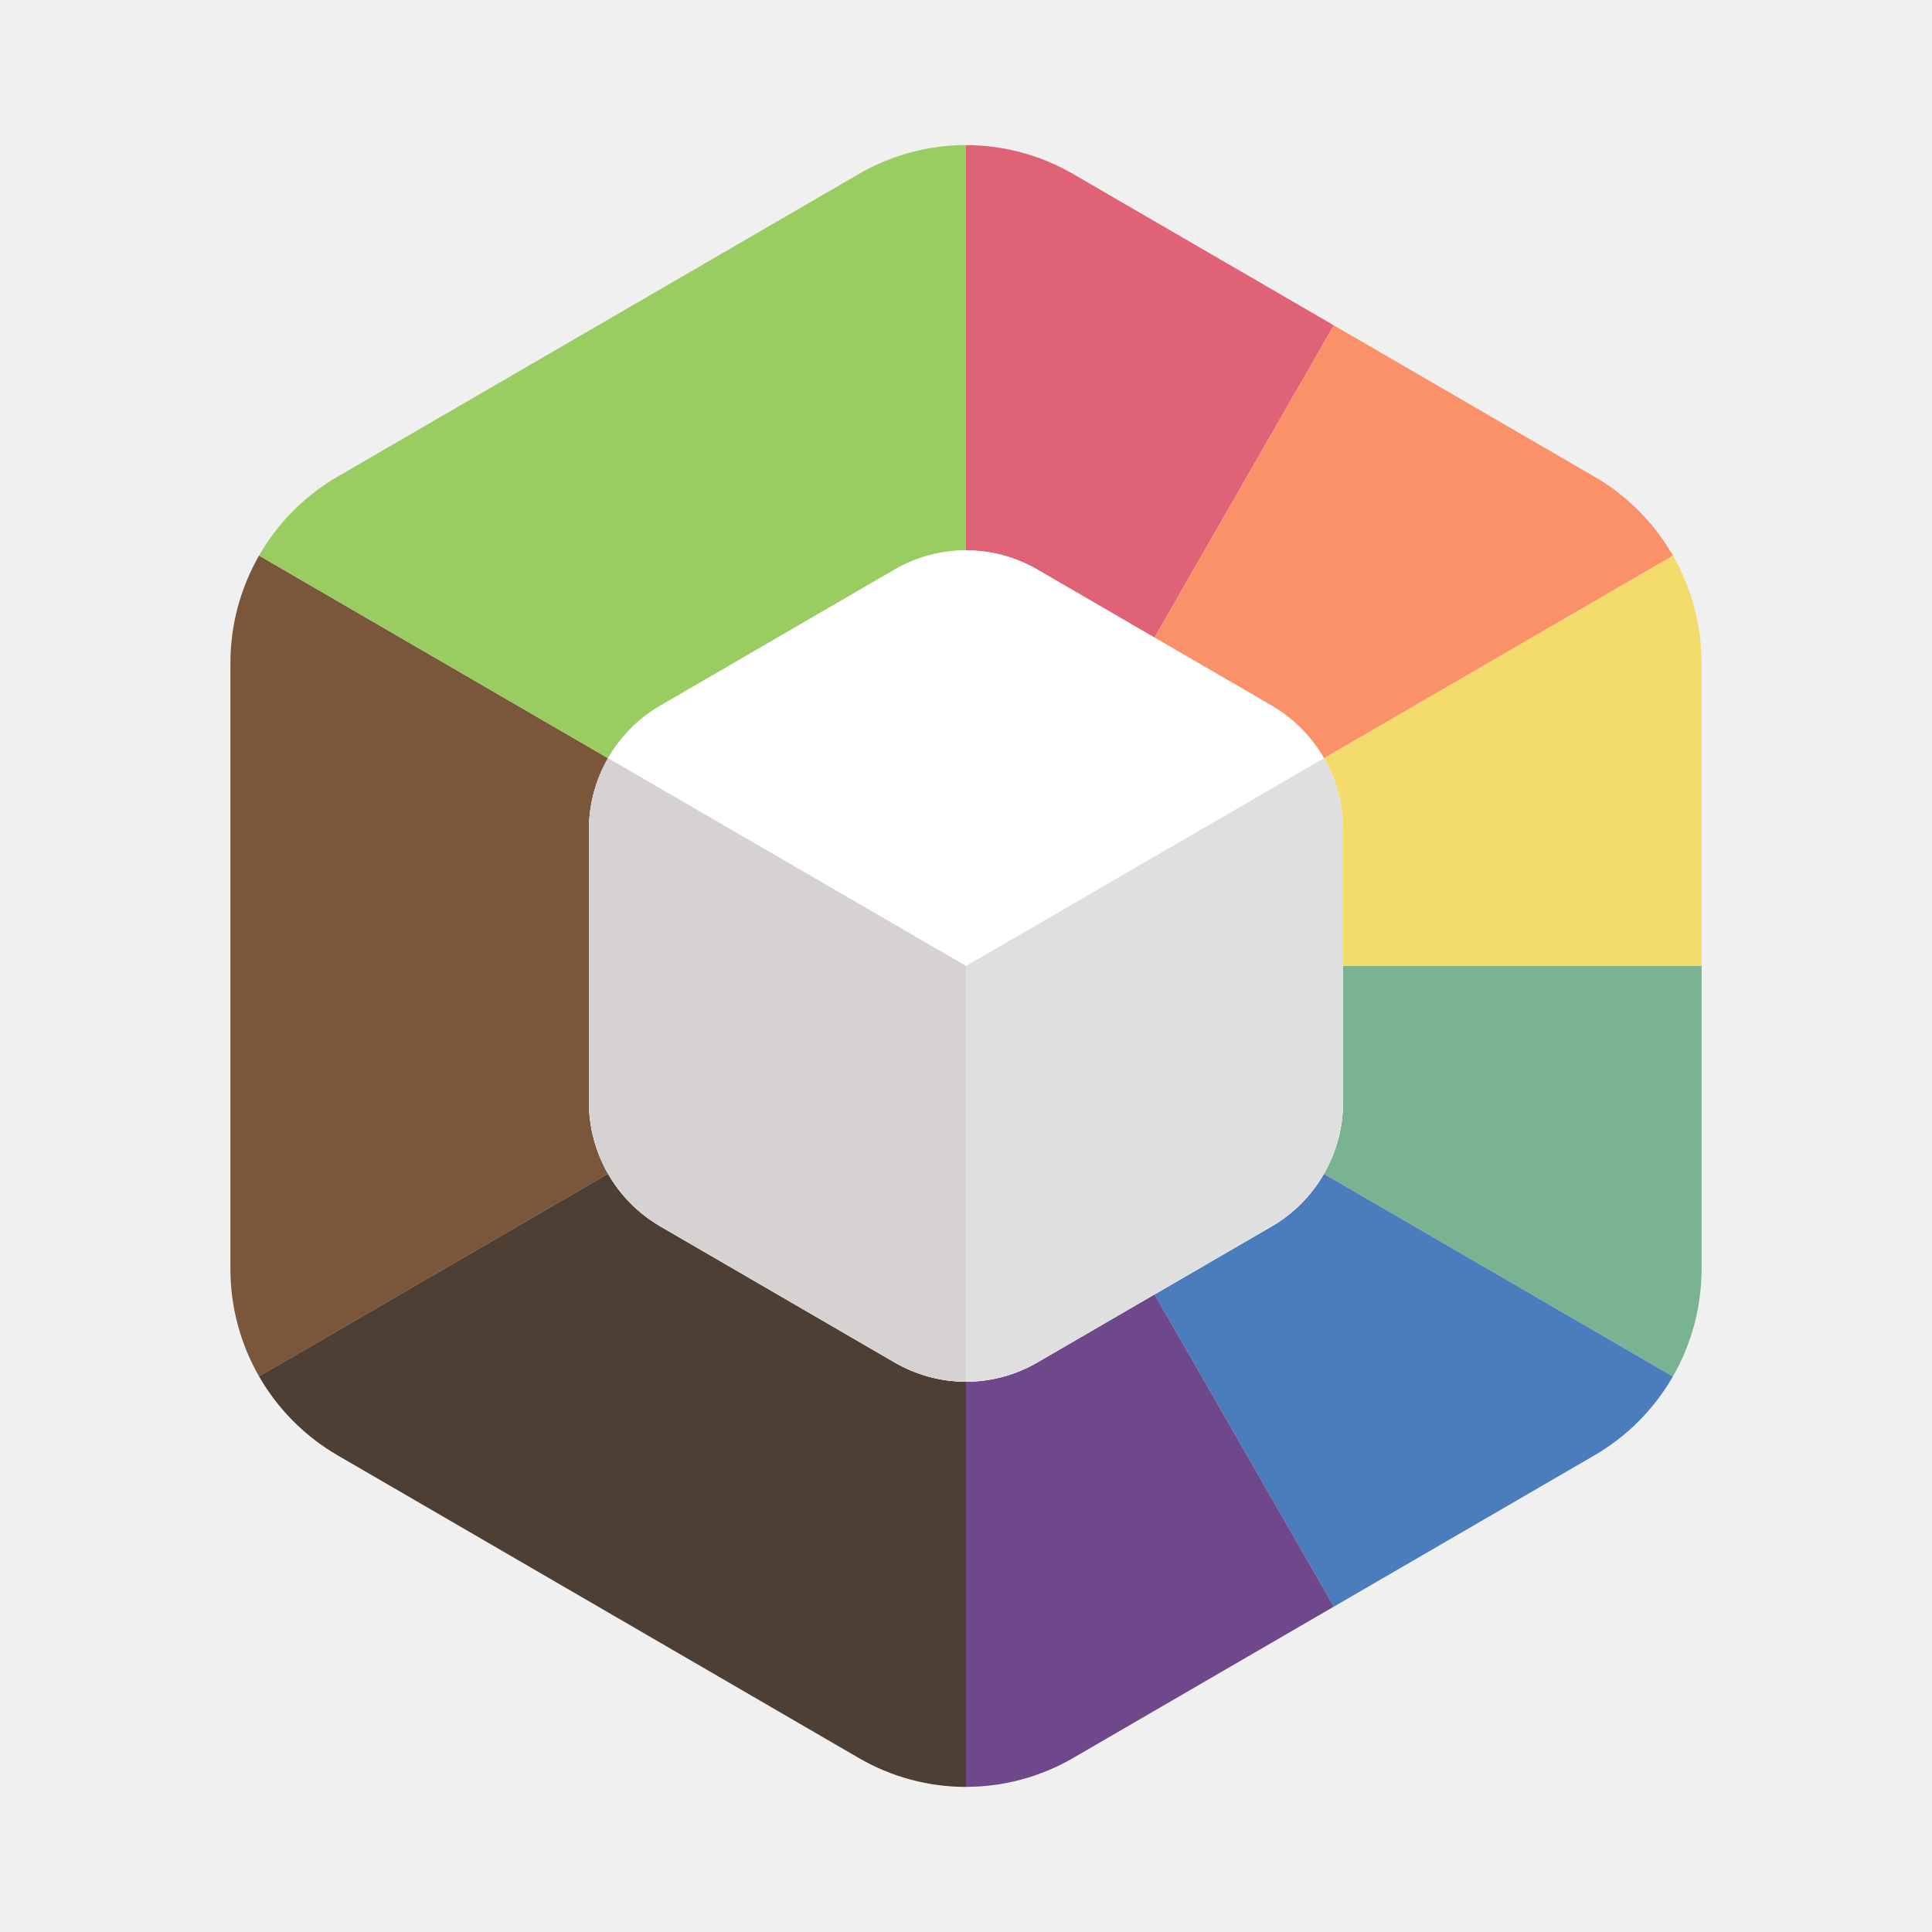
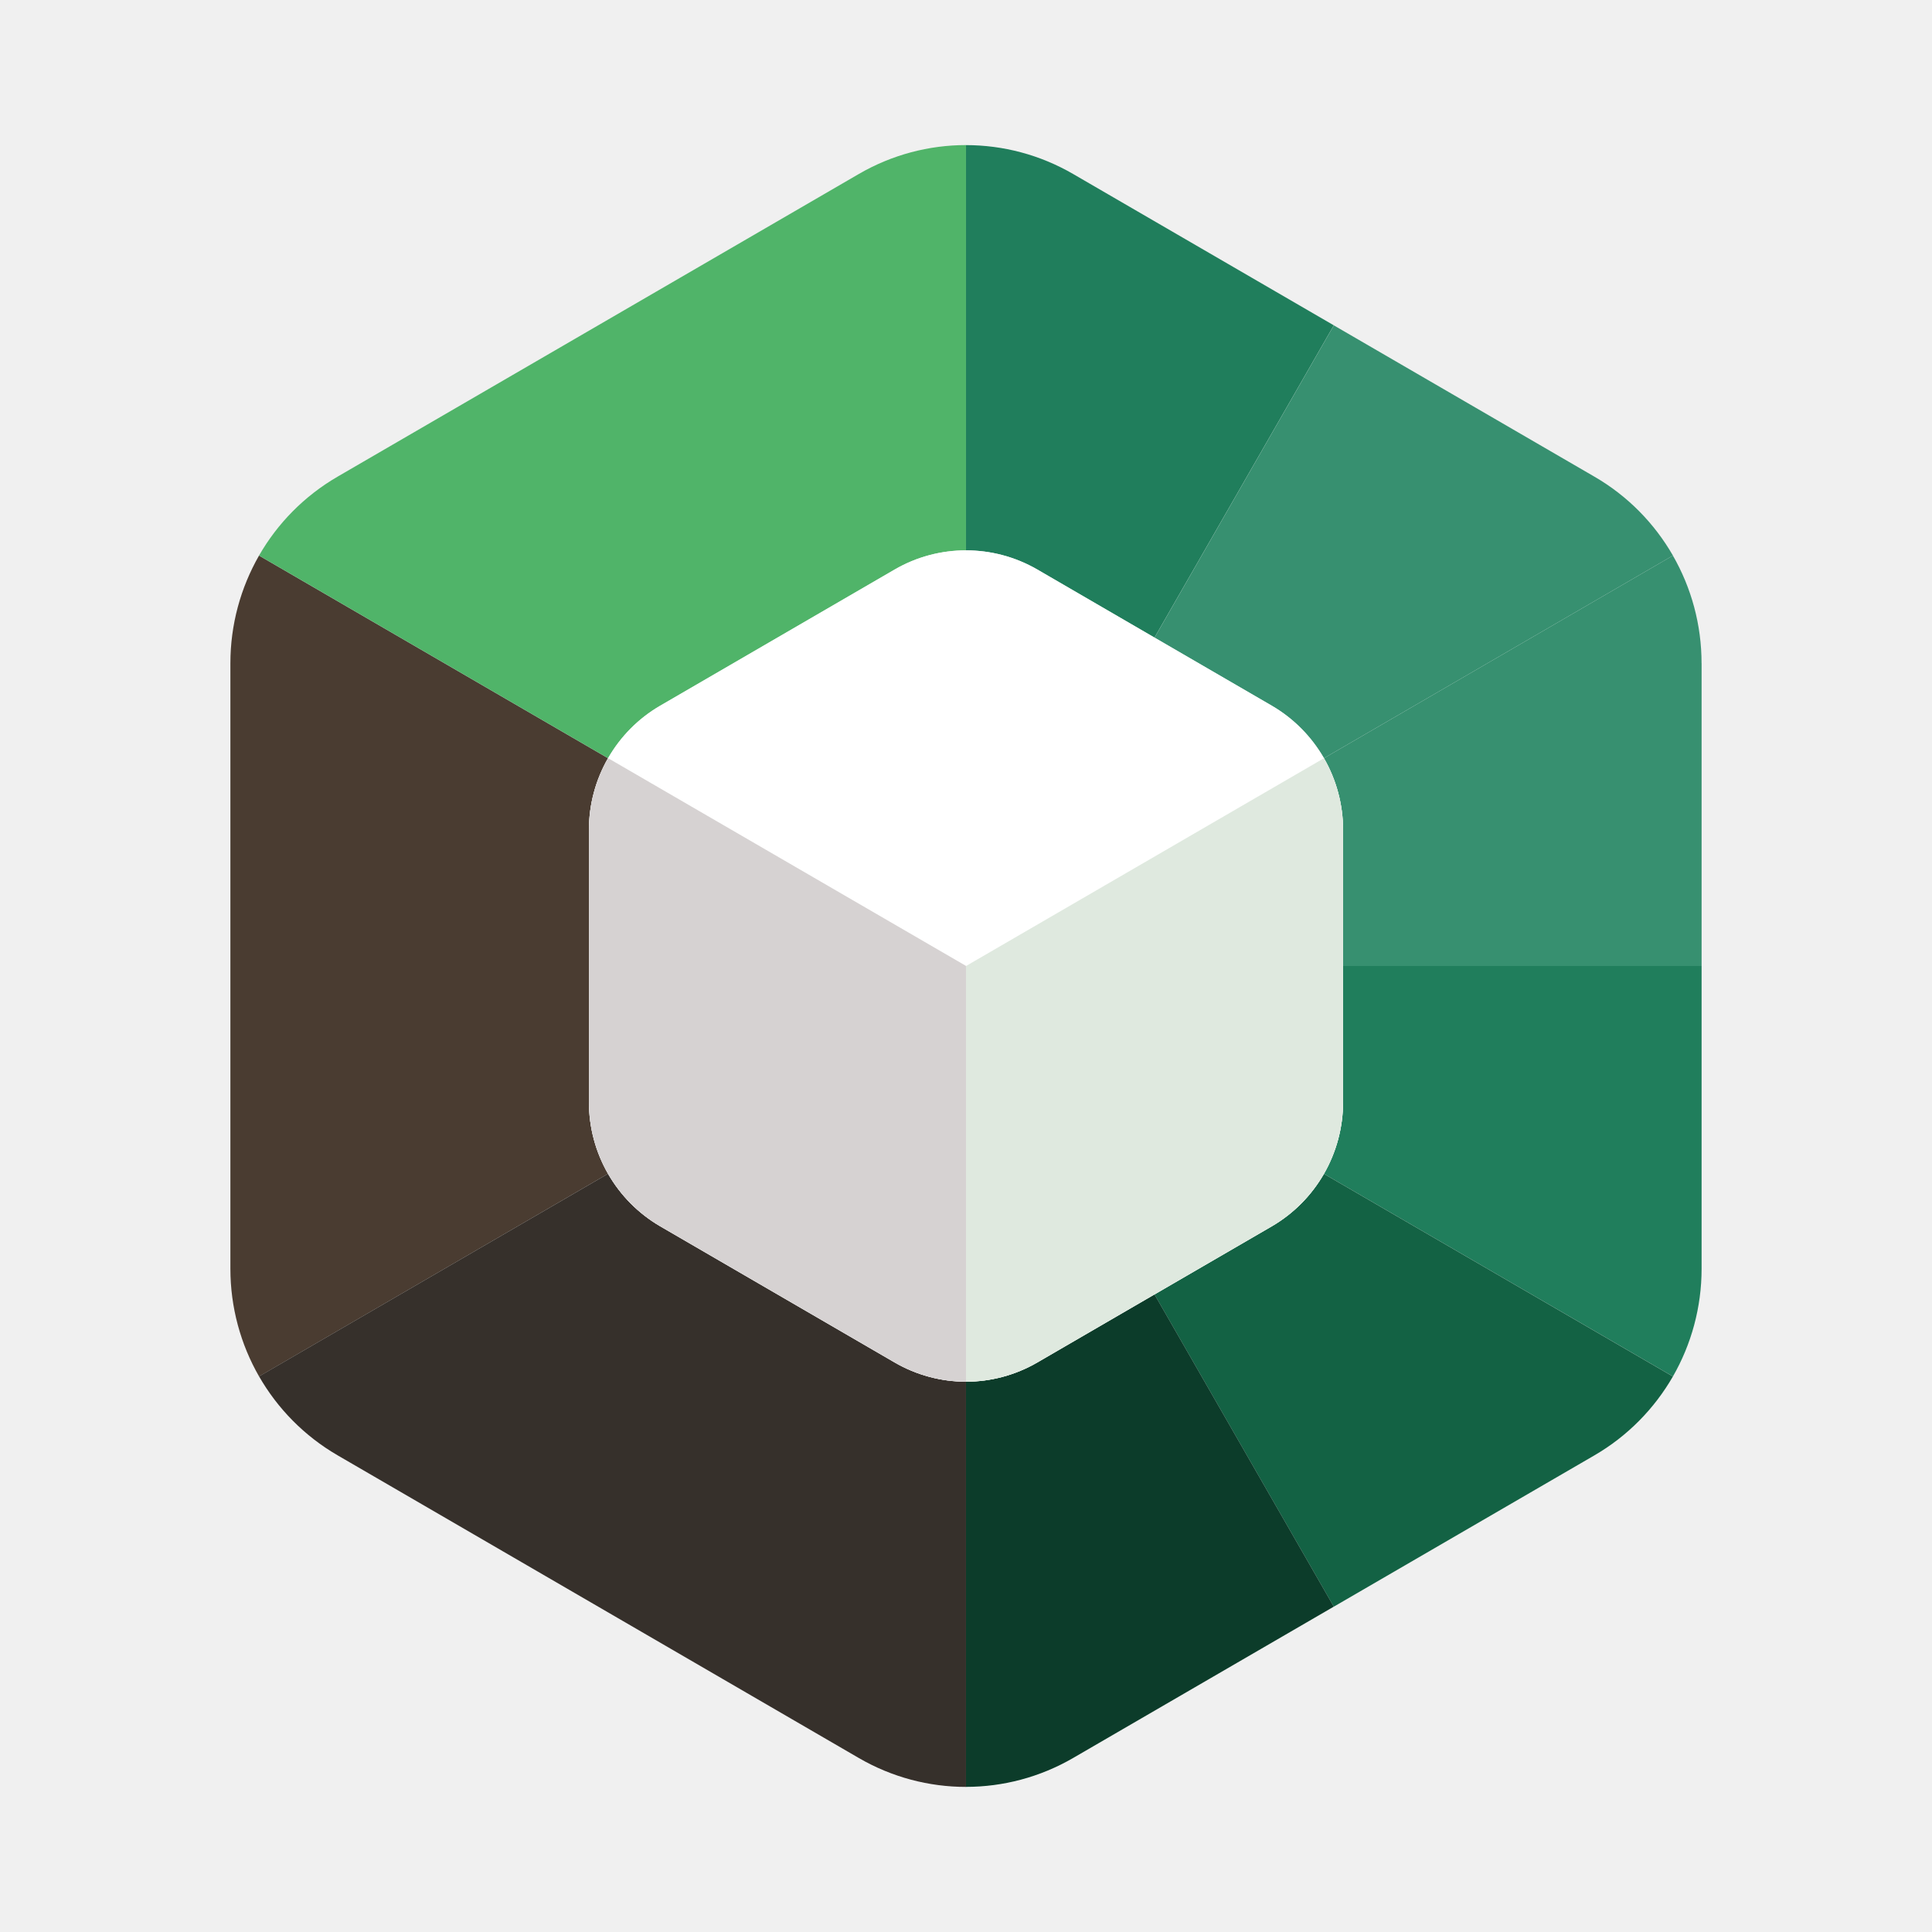
- <svg xmlns="http://www.w3.org/2000/svg" width="512" height="512" version="1.1" viewBox="0 0 135.47 135.47">
-   <g transform="matrix(1.3386 0 0 1.3386 16.155 10.174)">
-     <path d="m18.78 50.126c0 1.342 0.356 2.635 1.001 3.758l-18.279 10.617c-0.967-1.684-1.502-3.625-1.502-5.64v-31.721c0-2.015 0.535-3.952 1.5-5.638l18.281 10.614c-0.645 1.123-1.001 2.416-1.001 3.76z" fill="#7a573b" />
-     <path d="m77.065 27.139v15.861h-18.78v-7.124c0-1.342-0.356-2.637-1.003-3.76l18.279-10.614c0.969 1.684 1.502 3.625 1.502 5.64z" fill="#f3db6c" />
-     <path d="m77.065 43v15.861c0 2.015-0.535 3.956-1.502 5.64l-17.278-10.031-1.003-0.583c0.647-1.124 1.003-2.418 1.003-3.76v-7.127z" fill="#7ab392" />
-     <path d="m75.563 64.501c-0.97 1.684-2.371 3.121-4.106 4.13l-13.658 7.93-9.392-16.356 6.139-3.564c1.155-0.673 2.089-1.628 2.736-2.752l18.279 10.614z" fill="#4b7cbc" />
-     <path d="m57.799 76.559-13.658 7.93c-1.735 1.006-3.672 1.511-5.609 1.511v-21.226c1.29 0 2.579-0.336 3.739-1.009l6.135-3.564 9.392 16.356z" fill="#6f488c" />
-     <path d="m57.799 9.441-9.392 16.356-6.135-3.564c-1.16-0.673-2.449-1.006-3.739-1.006v-21.226c1.937 0 3.873 0.504 5.609 1.511z" fill="#df6277" />
-     <path d="m38.532 0v21.226c-1.29 0-2.579 0.333-3.739 1.006l-12.274 7.129c-1.158 0.671-2.091 1.628-2.738 2.754l-18.281-10.614c0.969-1.687 2.373-3.121 4.109-4.13l27.315-15.861c1.735-1.006 3.672-1.511 5.609-1.511z" fill="#99cd61" />
-     <path d="m75.563 21.501-18.279 10.614c-0.647-1.124-1.581-2.081-2.736-2.752l-6.139-3.564 9.392-16.356 13.658 7.93c1.735 1.006 3.137 2.443 4.106 4.13z" fill="#fb9168" />
-     <path d="m38.532 64.776v21.226c-1.937 0-3.873-0.504-5.609-1.511l-27.315-15.863c-1.735-1.009-3.137-2.443-4.106-4.13l18.279-10.614c0.647 1.124 1.581 2.078 2.736 2.752l12.274 7.129c1.16 0.673 2.45 1.009 3.739 1.009z" fill="#4d3f33" />
-     <path d="m58.285 35.876v14.251c0 2.688-1.424 5.17-3.739 6.512l-12.274 7.129c-1.16 0.673-2.449 1.009-3.739 1.009-1.29 0-2.579-0.336-3.739-1.009l-12.274-7.129c-2.315-1.342-3.739-3.823-3.739-6.512v-14.251c0-2.688 1.424-5.17 3.739-6.512l12.274-7.129c1.16-0.673 2.449-1.006 3.739-1.006 1.29 0 2.579 0.336 3.739 1.006l6.135 3.564 6.139 3.564c1.155 0.673 2.089 1.628 2.736 2.752 0.647 1.123 1.003 2.418 1.003 3.76z" fill="#fff" />
-     <path d="m58.285 35.876v14.251c0 1.342-0.356 2.637-1.003 3.76s-1.581 2.078-2.736 2.752l-6.139 3.564-6.135 3.564c-1.16 0.673-2.449 1.009-3.739 1.009v-21.774l14.728-8.55 4.023-2.335c0.647 1.124 1.003 2.418 1.003 3.76z" fill="#dfdfdf" />
-     <path d="m38.532 43v21.774c-1.29 0-2.579-0.336-3.739-1.009l-12.274-7.129c-1.155-0.673-2.089-1.628-2.736-2.752-0.647-1.123-1.003-2.418-1.003-3.76v-14.251c0-1.342 0.356-2.637 1.003-3.76l18.751 10.884z" fill="#d6d2d2" />
+ <svg xmlns="http://www.w3.org/2000/svg" width="512" height="512" version="1.1" viewBox="0 0 135.47 135.47" id="svg12">
+   <defs id="defs12" />
+   <g transform="matrix(1.3386 0 0 1.3386 16.155 10.174)" id="g12">
+     <path d="m18.78 50.126c0 1.342 0.356 2.635 1.001 3.758l-18.279 10.617c-0.967-1.684-1.502-3.625-1.502-5.64v-31.721c0-2.015 0.535-3.952 1.5-5.638l18.281 10.614c-0.645 1.123-1.001 2.416-1.001 3.76z" fill="#7a573b" id="path1" style="fill:#4a3c31;fill-opacity:1" />
+     <path d="m77.065 27.139v15.861h-18.78v-7.124c0-1.342-0.356-2.637-1.003-3.76l18.279-10.614c0.969 1.684 1.502 3.625 1.502 5.64z" fill="#f3db6c" id="path2" style="fill:#379070;fill-opacity:1" />
+     <path d="m77.065 43v15.861c0 2.015-0.535 3.956-1.502 5.64l-17.278-10.031-1.003-0.583c0.647-1.124 1.003-2.418 1.003-3.76v-7.127z" fill="#7ab392" id="path3" style="fill:#207e5c;fill-opacity:1" />
+     <path d="m75.563 64.501c-0.97 1.684-2.371 3.121-4.106 4.13l-13.658 7.93-9.392-16.356 6.139-3.564c1.155-0.673 2.089-1.628 2.736-2.752l18.279 10.614z" fill="#4b7cbc" id="path4" style="fill:#136244;fill-opacity:1" />
+     <path d="m57.799 76.559-13.658 7.93c-1.735 1.006-3.672 1.511-5.609 1.511v-21.226c1.29 0 2.579-0.336 3.739-1.009l6.135-3.564 9.392 16.356z" fill="#6f488c" id="path5" style="fill:#0c3c2a;fill-opacity:1" />
+     <path d="m57.799 9.441-9.392 16.356-6.135-3.564c-1.16-0.673-2.449-1.006-3.739-1.006v-21.226c1.937 0 3.873 0.504 5.609 1.511z" fill="#df6277" id="path6" style="fill:#207e5c;fill-opacity:1" />
+     <path d="m38.532 0v21.226c-1.29 0-2.579 0.333-3.739 1.006l-12.274 7.129c-1.158 0.671-2.091 1.628-2.738 2.754l-18.281-10.614c0.969-1.687 2.373-3.121 4.109-4.13l27.315-15.861c1.735-1.006 3.672-1.511 5.609-1.511z" fill="#99cd61" id="path7" style="fill:#50b469;fill-opacity:1" />
+     <path d="m75.563 21.501-18.279 10.614c-0.647-1.124-1.581-2.081-2.736-2.752l-6.139-3.564 9.392-16.356 13.658 7.93c1.735 1.006 3.137 2.443 4.106 4.13z" fill="#fb9168" id="path8" style="fill:#379070;fill-opacity:1" />
+     <path d="m38.532 64.776v21.226c-1.937 0-3.873-0.504-5.609-1.511l-27.315-15.863c-1.735-1.009-3.137-2.443-4.106-4.13l18.279-10.614c0.647 1.124 1.581 2.078 2.736 2.752l12.274 7.129c1.16 0.673 2.45 1.009 3.739 1.009z" fill="#4d3f33" id="path9" style="fill:#36302b;fill-opacity:1" />
+     <path d="m58.285 35.876v14.251c0 2.688-1.424 5.17-3.739 6.512l-12.274 7.129c-1.16 0.673-2.449 1.009-3.739 1.009-1.29 0-2.579-0.336-3.739-1.009l-12.274-7.129c-2.315-1.342-3.739-3.823-3.739-6.512v-14.251c0-2.688 1.424-5.17 3.739-6.512l12.274-7.129c1.16-0.673 2.449-1.006 3.739-1.006 1.29 0 2.579 0.336 3.739 1.006l6.135 3.564 6.139 3.564c1.155 0.673 2.089 1.628 2.736 2.752 0.647 1.123 1.003 2.418 1.003 3.76z" fill="#fff" id="path10" />
+     <path d="m58.285 35.876v14.251c0 1.342-0.356 2.637-1.003 3.76s-1.581 2.078-2.736 2.752l-6.139 3.564-6.135 3.564c-1.16 0.673-2.449 1.009-3.739 1.009v-21.774l14.728-8.55 4.023-2.335c0.647 1.124 1.003 2.418 1.003 3.76z" fill="#dfdfdf" id="path11" style="fill:#dfe9df;fill-opacity:1" />
+     <path d="m38.532 43v21.774c-1.29 0-2.579-0.336-3.739-1.009l-12.274-7.129c-1.155-0.673-2.089-1.628-2.736-2.752-0.647-1.123-1.003-2.418-1.003-3.76v-14.251c0-1.342 0.356-2.637 1.003-3.76l18.751 10.884z" fill="#d6d2d2" id="path12" />
  </g>
</svg>
